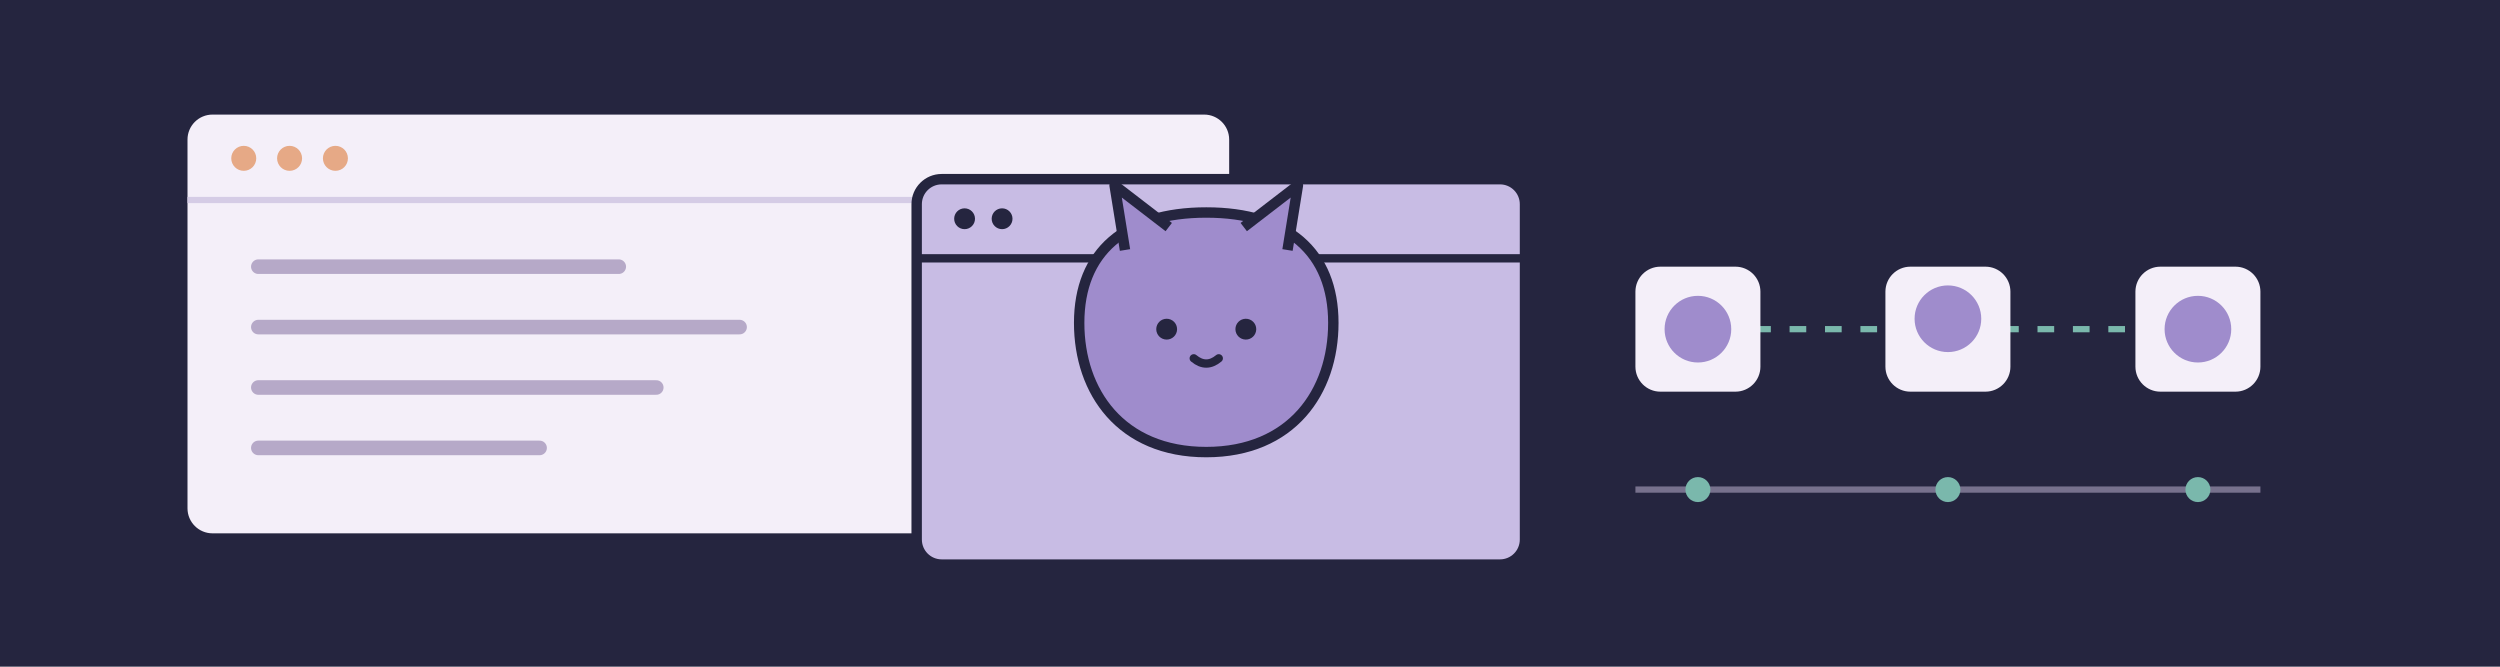
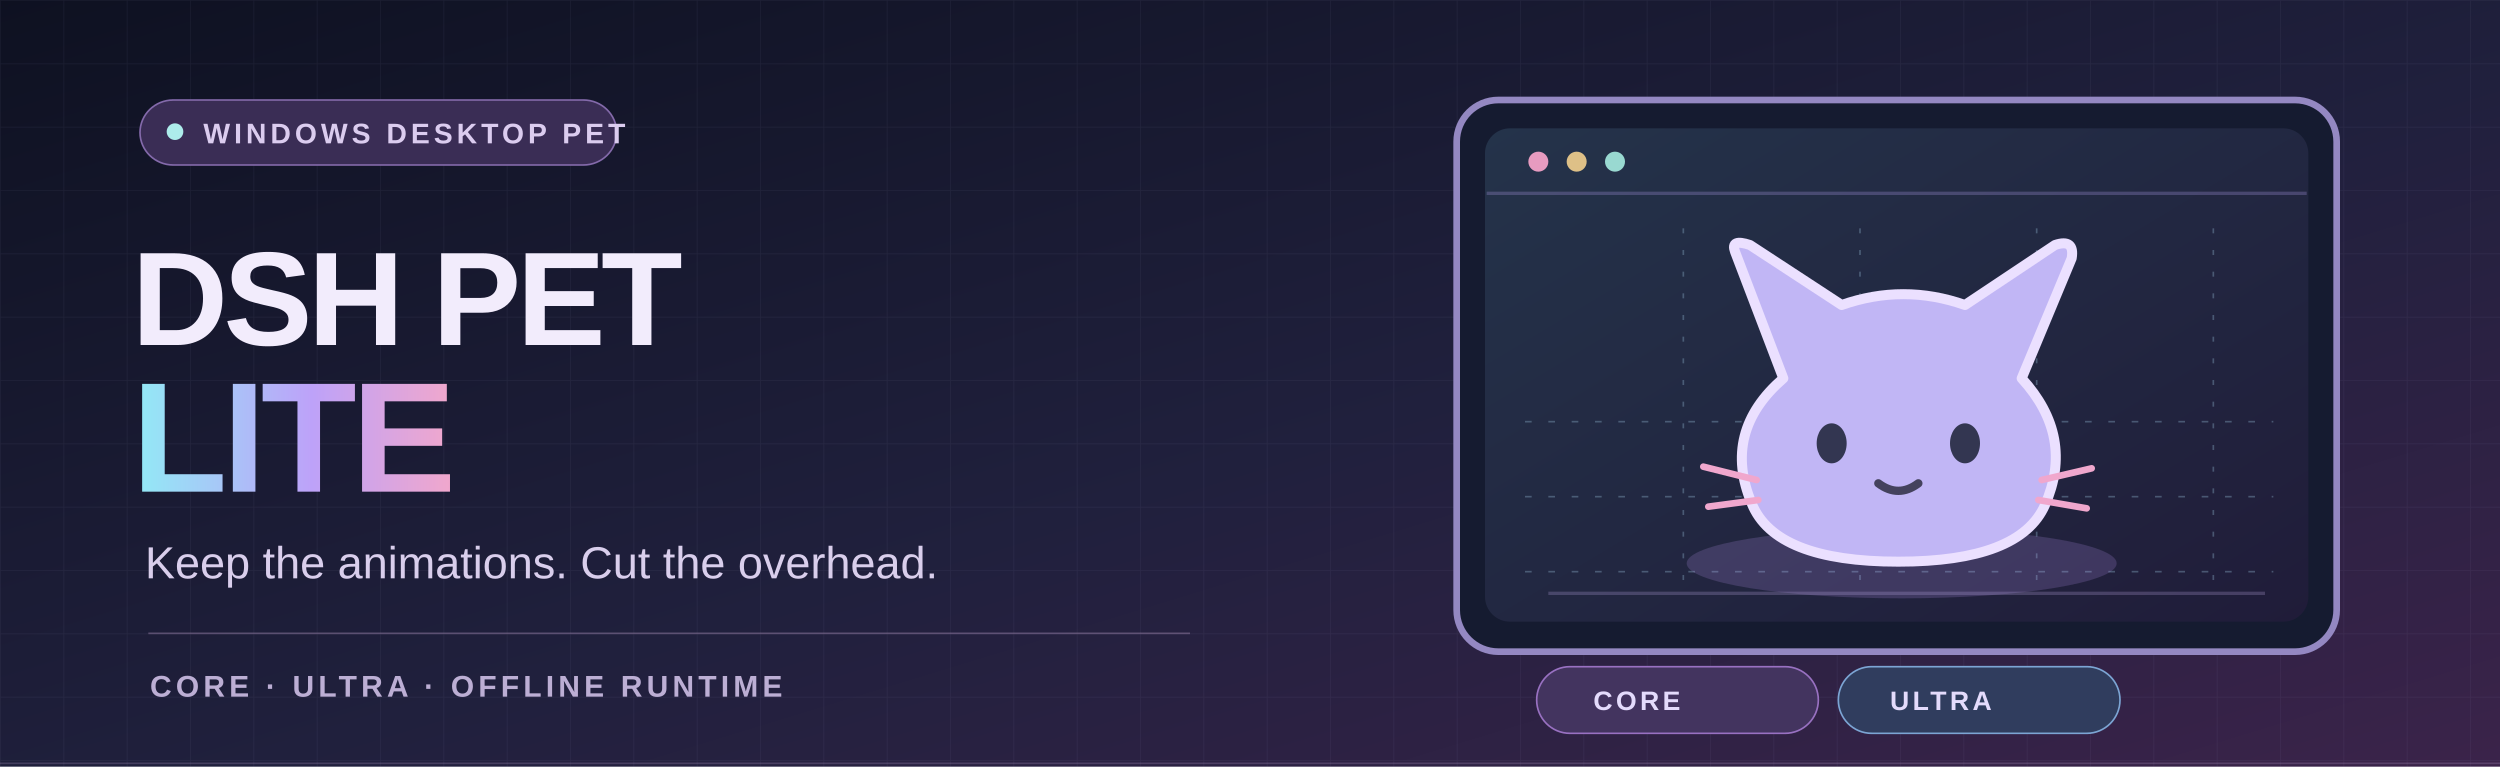
- <svg xmlns="http://www.w3.org/2000/svg" viewBox="0 0 1200 320" role="img" aria-labelledby="title desc">
-   <rect width="1200" height="320" fill="#25253f" />
-   <rect x="90" y="55" width="500" height="201" rx="12" fill="#f4eff9" />
-   <path d="M90 96h500" stroke="#d5cce6" stroke-width="3" />
-   <circle cx="117" cy="76" r="6" fill="#e6a986" />
-   <circle cx="139" cy="76" r="6" fill="#e6a986" />
-   <circle cx="161" cy="76" r="6" fill="#e6a986" />
-   <path d="M124 128h173m-173 29h231m-231 29h191m-191 29h135" stroke="#b6a9c8" stroke-width="7" stroke-linecap="round" />
-   <rect x="440" y="86" width="292" height="185" rx="12" fill="#c8bce4" stroke="#25253f" stroke-width="5" />
-   <path d="M440 124h292" stroke="#25253f" stroke-width="4" />
-   <circle cx="463" cy="105" r="5" fill="#25253f" />
-   <circle cx="481" cy="105" r="5" fill="#25253f" />
-   <path d="M579 217c-41 0-61-29-61-62 0-34 22-53 61-53s61 19 61 53c0 33-20 62-61 62z" fill="#9f8ccc" stroke="#25253f" stroke-width="5" />
-   <path d="M540 120l-5-31 26 20m57 11 5-31-26 20" fill="#9f8ccc" stroke="#25253f" stroke-width="5" stroke-linejoin="round" />
-   <circle cx="560" cy="158" r="5" fill="#25253f" />
-   <circle cx="598" cy="158" r="5" fill="#25253f" />
-   <path d="M573 172q6 5 12 0" fill="none" stroke="#25253f" stroke-width="4" stroke-linecap="round" />
-   <path d="M791 158h293" stroke="#7ab8ac" stroke-width="3" stroke-dasharray="8 9" />
-   <g fill="#f4eff9">
-     <rect x="785" y="128" width="60" height="60" rx="12" />
-     <rect x="905" y="128" width="60" height="60" rx="12" />
-     <rect x="1025" y="128" width="60" height="60" rx="12" />
+ <svg xmlns="http://www.w3.org/2000/svg" width="1500" height="460" viewBox="0 0 1500 460" role="img" aria-labelledby="t d">
+   <defs>
+     <linearGradient id="bg" x2="1" y2="1">
+       <stop stop-color="#0E1121" />
+       <stop offset=".55" stop-color="#20203D" />
+       <stop offset="1" stop-color="#3B234A" />
+     </linearGradient>
+     <linearGradient id="accent">
+       <stop stop-color="#94E7F6" />
+       <stop offset=".55" stop-color="#BDA2F9" />
+       <stop offset="1" stop-color="#F0A7CD" />
+     </linearGradient>
+     <linearGradient id="desktop" x2="1" y2="1">
+       <stop stop-color="#24334A" />
+       <stop offset="1" stop-color="#201C39" />
+     </linearGradient>
+     <pattern id="grid" width="38" height="38" patternUnits="userSpaceOnUse">
+       <path d="M38 0H0V38" fill="none" stroke="#C8D8F3" stroke-opacity=".055" />
+     </pattern>
+   </defs>
+   <rect width="1500" height="460" fill="url(#bg)" />
+   <rect width="1500" height="460" fill="url(#grid)" />
+   <path d="M0 458H1500" stroke="#CBADDA" stroke-opacity=".22" />
+   <g font-family="Segoe UI,Arial,sans-serif">
+     <rect x="84" y="60" width="286" height="39" rx="20" fill="#3A2D55" stroke="#846AAB" />
+     <circle cx="105" cy="79" r="5" fill="#ADECEB" />
+     <text x="122" y="86" font-size="17" font-weight="700" letter-spacing="2.4" fill="#DBCCEF">WINDOWS DESKTOP PET</text>
+     <text x="79" y="207" font-size="80" font-weight="850" letter-spacing="-2.7" fill="#F2ECFC">DSH PET</text>
+     <text x="79" y="295" font-size="94" font-weight="850" letter-spacing="-3" fill="url(#accent)">LITE</text>
+     <text x="87" y="347" font-size="27" fill="#D9CEEC">Keep the animations. Cut the overhead.</text>
+     <path d="M89 380H714" stroke="#A88CB5" stroke-opacity=".42" />
+     <text x="90" y="418" font-size="18" letter-spacing="2.5" font-weight="700" fill="#BCAED4">CORE  ·  ULTRA  ·  OFFLINE RUNTIME</text>
  </g>
-   <g fill="#9f8ccc">
-     <circle cx="815" cy="158" r="16" />
-     <circle cx="935" cy="153" r="16" />
-     <circle cx="1055" cy="158" r="16" />
+   <rect x="874" y="60" width="528" height="331" rx="25" fill="#151B30" stroke="#9488C2" stroke-width="4" />
+   <rect x="891" y="77" width="494" height="296" rx="15" fill="url(#desktop)" />
+   <path d="M892 116H1384" stroke="#9F8ED5" stroke-opacity=".31" stroke-width="2" />
+   <circle cx="923" cy="97" r="6" fill="#E79BC0" />
+   <circle cx="946" cy="97" r="6" fill="#DEC087" />
+   <circle cx="969" cy="97" r="6" fill="#99D9D1" />
+   <g stroke="#7B9AB5" stroke-opacity=".45" fill="none">
+     <path d="M915 343H1364M915 298H1364M915 253H1364" stroke-dasharray="4 10" />
+     <path d="M1010 137V353M1116 137V353M1222 137V353M1328 137V353" stroke-dasharray="3 10" />
  </g>
-   <path d="M785 235h300" stroke="#77718d" stroke-width="3" />
-   <circle cx="815" cy="235" r="6" fill="#7ab8ac" />
-   <circle cx="935" cy="235" r="6" fill="#7ab8ac" />
-   <circle cx="1055" cy="235" r="6" fill="#7ab8ac" />
+   <ellipse cx="1141" cy="338" rx="129" ry="21" fill="#C19AF8" opacity=".19" />
+   <g fill="#C1B6F5" stroke="#EBE0FF" stroke-width="6" stroke-linejoin="round">
+     <path d="M1070 227L1041 151Q1038 143 1050 147L1105 183Q1142 170 1179 183L1233 147Q1245 143 1243 155L1213 227Q1245 262 1227 303Q1212 337 1139 337Q1065 337 1051 302Q1033 259 1070 227Z" />
+   </g>
+   <g fill="#333651">
+     <ellipse cx="1099" cy="266" rx="9" ry="12" />
+     <ellipse cx="1179" cy="266" rx="9" ry="12" />
+     <path d="M1127 290q12 9 24 0" fill="none" stroke="#44425D" stroke-width="5" stroke-linecap="round" />
+   </g>
+   <g fill="none" stroke="#F0A7CD" stroke-width="4" stroke-linecap="round">
+     <path d="M1054 288L1022 280M1055 300L1025 304M1225 288L1255 281M1223 300L1252 305" />
+   </g>
+   <path d="M929 356H1359" stroke="#BCA8E6" stroke-opacity=".25" stroke-width="2" />
+   <g font-family="Segoe UI,Arial,sans-serif" font-size="16" font-weight="750" letter-spacing="2" fill="#E4DBFC">
+     <rect x="922" y="400" width="169" height="40" rx="20" fill="#43345F" stroke="#9971C2" />
+     <text x="956" y="426">CORE</text>
+     <rect x="1103" y="400" width="169" height="40" rx="20" fill="#303D5E" stroke="#7CA5D4" />
+     <text x="1134" y="426">ULTRA</text>
+   </g>
</svg>
